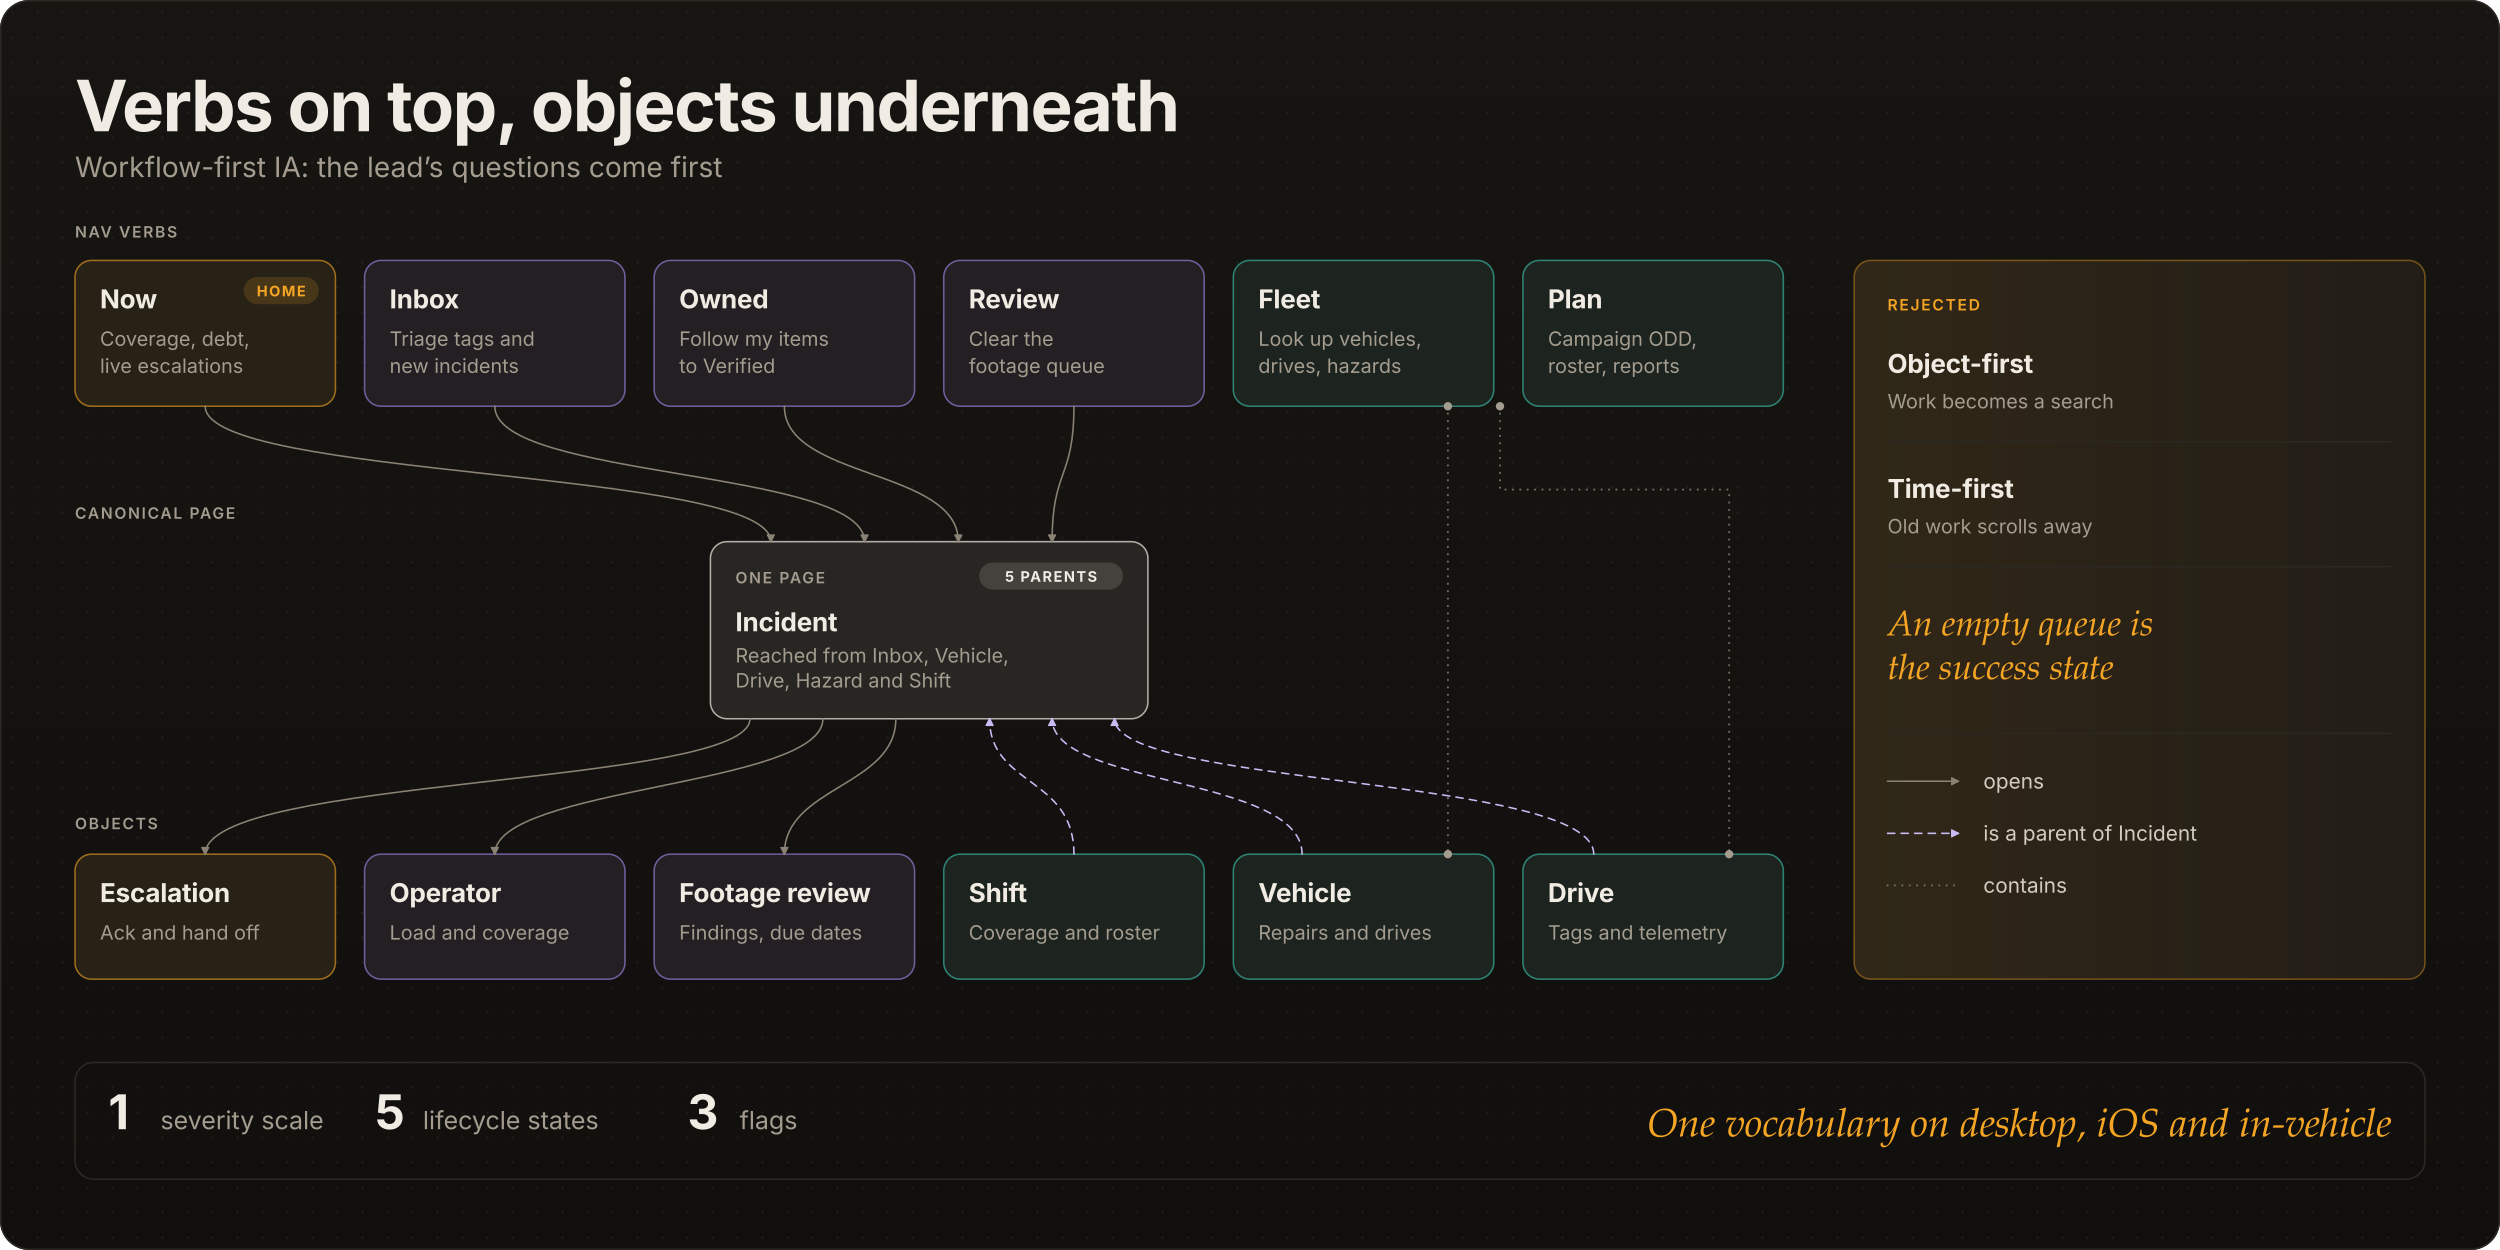
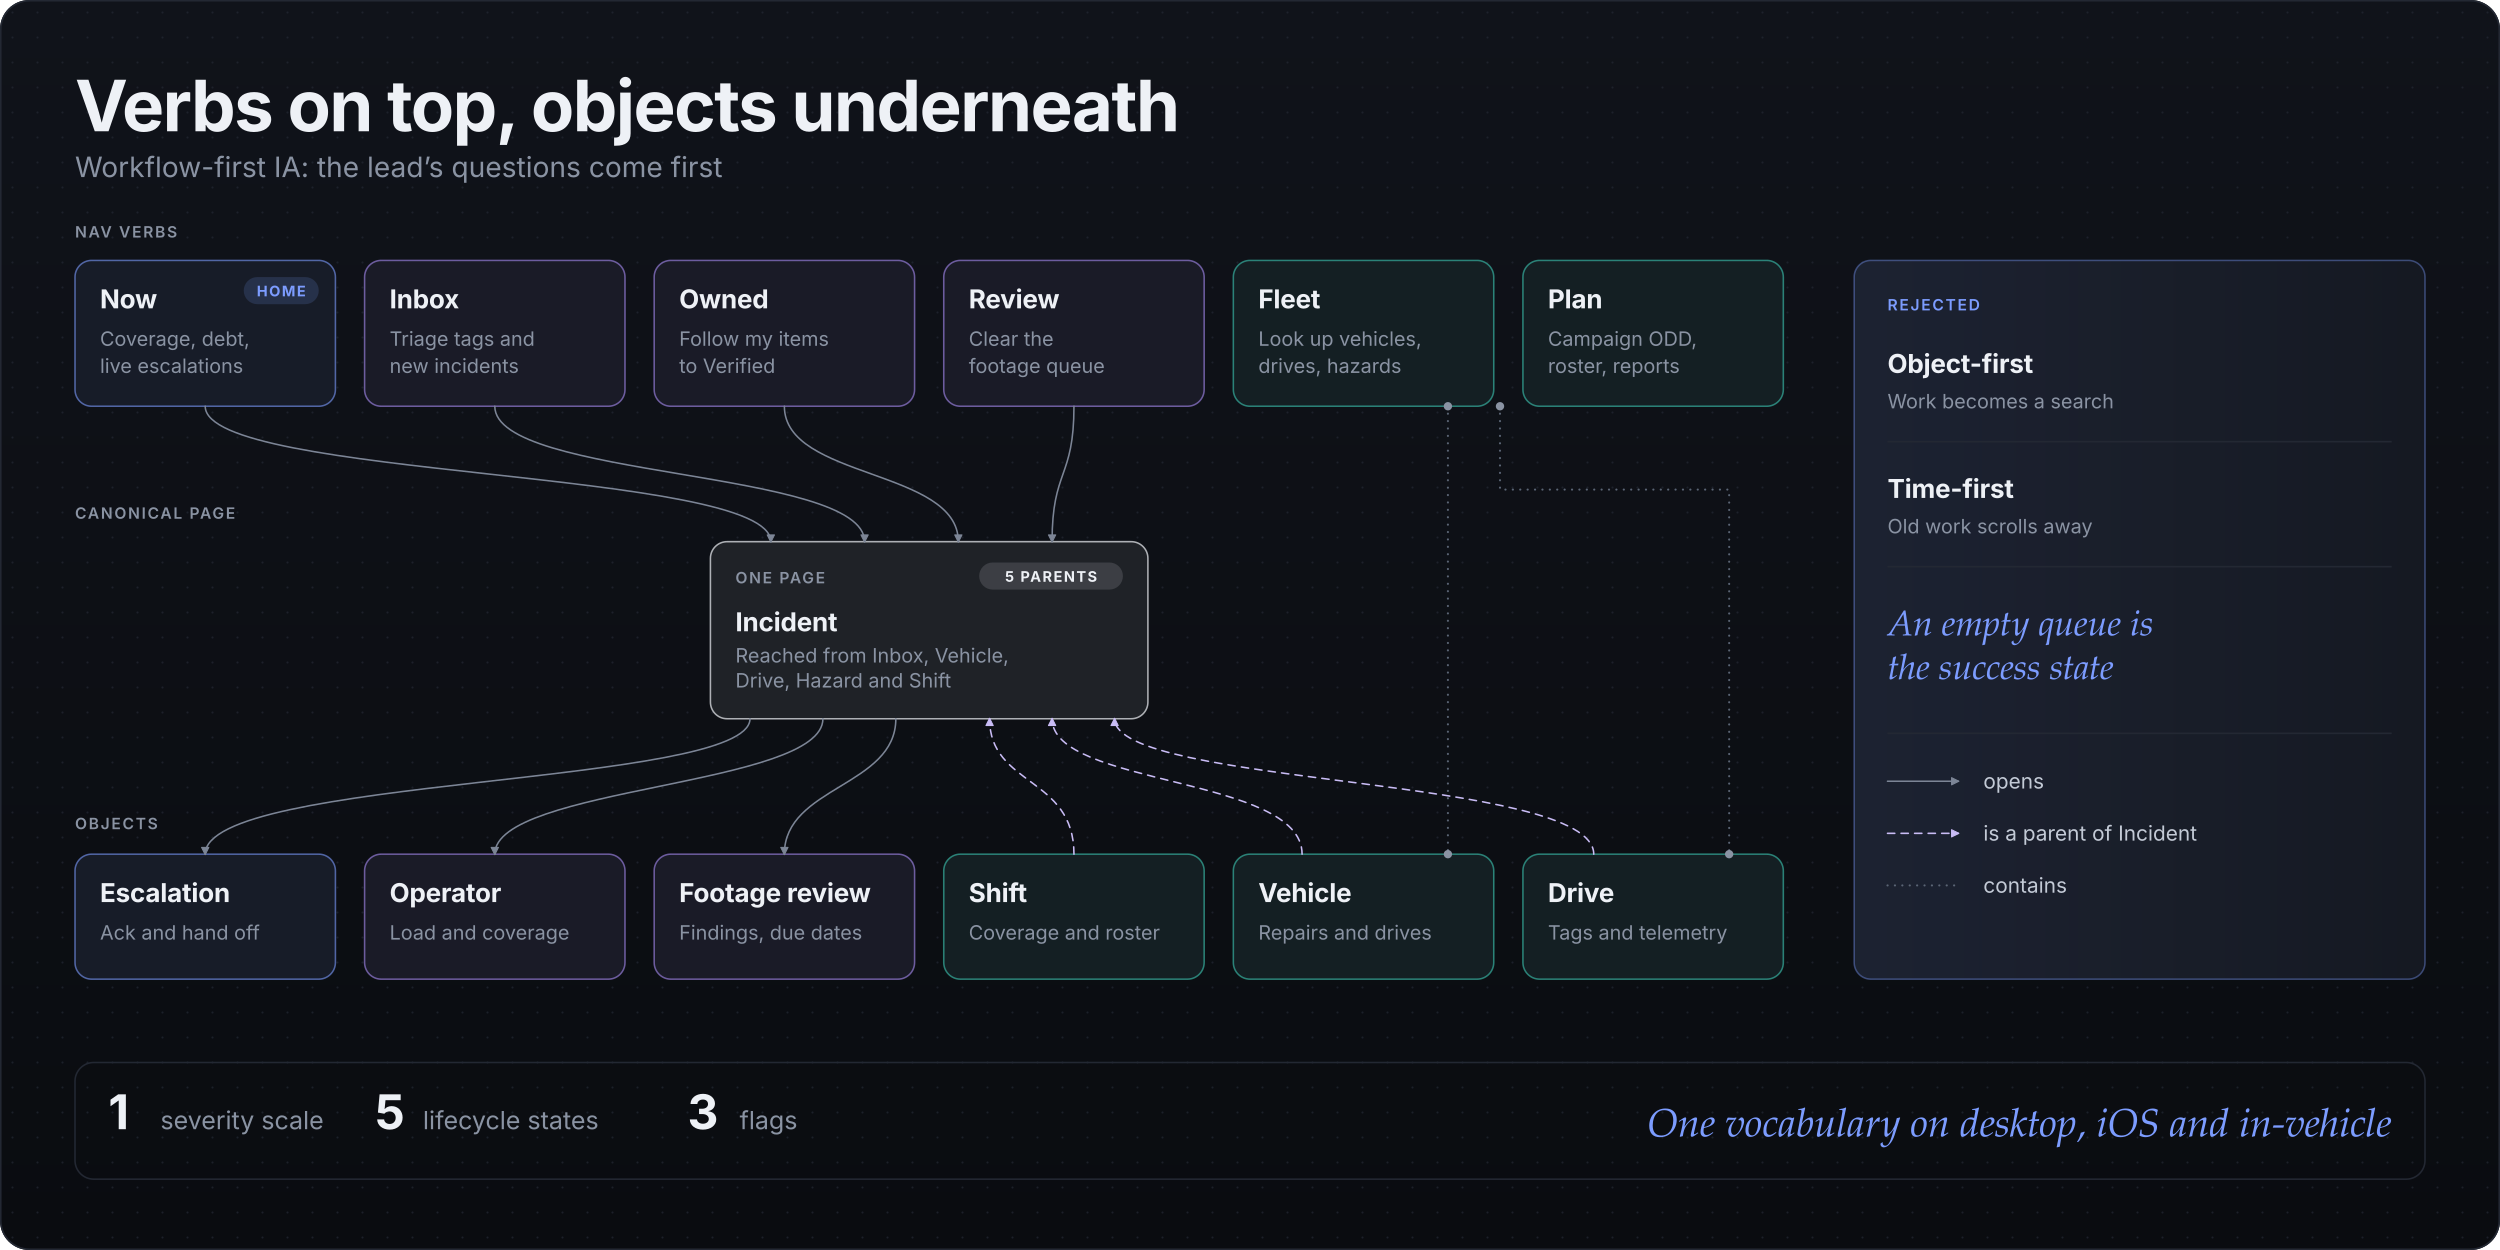
<svg xmlns="http://www.w3.org/2000/svg" viewBox="0 0 2400 1200" width="2400" height="1200" role="img" aria-labelledby="t d">
  <style>
.h{font-family:"Bricolage Grotesque","Avenir Next","Segoe UI",-apple-system,BlinkMacSystemFont,"Helvetica Neue",Inter,sans-serif;font-weight:700}
.b{font-family:"Mona Sans",-apple-system,BlinkMacSystemFont,"Segoe UI",Inter,"Helvetica Neue",sans-serif}
.s{font-family:Newsreader,"Iowan Old Style","Palatino Linotype",Georgia,serif;font-style:italic}
.m{font-family:ui-monospace,"SF Mono",Menlo,Consolas,"Liberation Mono",monospace}
- .tag{font-size:15px;letter-spacing:1.6px;font-weight:600;fill:#a39c8f}
- .nm{font-size:25px;fill:#f1ece3;letter-spacing:-.2px}
- .jb{font-size:19px;fill:#a39c8f}
+ .tag{font-size:15px;letter-spacing:1.6px;font-weight:600;fill:#8A93A3}
+ .nm{font-size:25px;fill:#EEF1F6;letter-spacing:-.2px}
+ .jb{font-size:19px;fill:#8A93A3}
.pl{font-size:14px;letter-spacing:1.4px;font-weight:700}
- .el{font-size:17px;fill:#d3ccbf}
- .e{stroke:#8a8375;stroke-width:1.5;fill:none;stroke-linecap:round;stroke-linejoin:round}
- .dot{stroke:#6f695e;stroke-width:2;stroke-dasharray:.1 7;stroke-linecap:round;fill:none}
+ .el{font-size:17px;fill:#C3CAD6}
+ .e{stroke:#7C8596;stroke-width:1.5;fill:none;stroke-linecap:round;stroke-linejoin:round}
+ .dot{stroke:#5B6575;stroke-width:2;stroke-dasharray:.1 7;stroke-linecap:round;fill:none}
</style>
  <defs>
    <marker id="ar" viewBox="0 0 10 10" refX="8" refY="5" markerWidth="10" markerHeight="10" markerUnits="userSpaceOnUse" orient="auto">
-       <path d="M1.5 1.5L8.5 5L1.5 8.5Z" fill="#8a8375" stroke="#8a8375" stroke-width="1" stroke-linejoin="round" />
+       <path d="M1.5 1.5L8.5 5L1.5 8.5Z" fill="#7C8596" stroke="#7C8596" stroke-width="1" stroke-linejoin="round" />
    </marker>
    <marker id="arl" viewBox="0 0 10 10" refX="8" refY="5" markerWidth="10" markerHeight="10" markerUnits="userSpaceOnUse" orient="auto">
      <path d="M1.5 1.5L8.5 5L1.5 8.5Z" fill="#c9bcf5" stroke="#c9bcf5" stroke-width="1" stroke-linejoin="round" />
    </marker>
    <pattern id="grid" width="24" height="24" patternUnits="userSpaceOnUse">
-       <circle cx="12" cy="12" r="1" fill="#2b2823" opacity=".7" />
+       <circle cx="12" cy="12" r="1" fill="#232833" opacity=".7" />
    </pattern>
    <linearGradient id="bg" x1="0" y1="0" x2="0" y2="1">
-       <stop offset="0" stop-color="#171512" />
-       <stop offset="1" stop-color="#100f0d" />
+       <stop offset="0" stop-color="#10131A" />
+       <stop offset="1" stop-color="#0A0C10" />
    </linearGradient>
    <linearGradient id="rail" x1="0" y1="0" x2="1" y2="0">
-       <stop offset="0" stop-color="#f5a524" stop-opacity=".10" />
-       <stop offset="1" stop-color="#f5a524" stop-opacity=".03" />
+       <stop offset="0" stop-color="#7C9CFF" stop-opacity=".10" />
+       <stop offset="1" stop-color="#7C9CFF" stop-opacity=".03" />
    </linearGradient>
  </defs>
  <rect width="2400" height="1200" rx="28" fill="url(#bg)" />
  <rect width="2400" height="1200" rx="28" fill="url(#grid)" />
-   <rect x=".75" y=".75" width="2398.5" height="1198.5" rx="27.5" fill="none" stroke="#2b2823" stroke-width="1.5" />
-   <text x="72" y="126" class="h" font-size="68" fill="#f1ece3" letter-spacing="-1.5">Verbs on top, objects underneath</text>
-   <text x="72" y="170" class="b" font-size="27" fill="#a39c8f">Workflow-first IA: the lead’s questions come first</text>
+   <rect x=".75" y=".75" width="2398.5" height="1198.5" rx="27.5" fill="none" stroke="#232833" stroke-width="1.5" />
+   <text x="72" y="126" class="h" font-size="68" fill="#EEF1F6" letter-spacing="-1.5">Verbs on top, objects underneath</text>
+   <text x="72" y="170" class="b" font-size="27" fill="#8A93A3">Workflow-first IA: the lead’s questions come first</text>
  <text x="72" y="228" class="b tag">NAV VERBS</text>
  <text x="72" y="498" class="b tag">CANONICAL PAGE</text>
  <text x="72" y="796" class="b tag">OBJECTS</text>
-   <rect x="72" y="250" width="250" height="140" rx="16" fill="#1b1916" />
-   <rect x="72" y="250" width="250" height="140" rx="16" fill="#f5a524" fill-opacity=".055" stroke="#f5a524" stroke-opacity=".6" stroke-width="1.5" />
+   <rect x="72" y="250" width="250" height="140" rx="16" fill="#12151B" />
+   <rect x="72" y="250" width="250" height="140" rx="16" fill="#7C9CFF" fill-opacity=".055" stroke="#7C9CFF" stroke-opacity=".6" stroke-width="1.5" />
  <text x="96" y="296" class="h nm">Now</text>
  <text x="96" y="332" class="b jb">Coverage, debt,</text>
  <text x="96" y="358" class="b jb">live escalations</text>
-   <rect x="234" y="266" width="72" height="26" rx="13" fill="#f5a524" fill-opacity=".16" />
-   <text x="270" y="284.5" text-anchor="middle" class="b pl" fill="#f5a524">HOME</text>
-   <rect x="350" y="250" width="250" height="140" rx="16" fill="#1b1916" />
+   <rect x="234" y="266" width="72" height="26" rx="13" fill="#7C9CFF" fill-opacity=".16" />
+   <text x="270" y="284.5" text-anchor="middle" class="b pl" fill="#7C9CFF">HOME</text>
+   <rect x="350" y="250" width="250" height="140" rx="16" fill="#12151B" />
  <rect x="350" y="250" width="250" height="140" rx="16" fill="#a98cf5" fill-opacity=".055" stroke="#a98cf5" stroke-opacity=".6" stroke-width="1.5" />
  <text x="374" y="296" class="h nm">Inbox</text>
  <text x="374" y="332" class="b jb">Triage tags and</text>
  <text x="374" y="358" class="b jb">new incidents</text>
-   <rect x="628" y="250" width="250" height="140" rx="16" fill="#1b1916" />
+   <rect x="628" y="250" width="250" height="140" rx="16" fill="#12151B" />
  <rect x="628" y="250" width="250" height="140" rx="16" fill="#a98cf5" fill-opacity=".055" stroke="#a98cf5" stroke-opacity=".6" stroke-width="1.5" />
  <text x="652" y="296" class="h nm">Owned</text>
  <text x="652" y="332" class="b jb">Follow my items</text>
  <text x="652" y="358" class="b jb">to Verified</text>
-   <rect x="906" y="250" width="250" height="140" rx="16" fill="#1b1916" />
+   <rect x="906" y="250" width="250" height="140" rx="16" fill="#12151B" />
  <rect x="906" y="250" width="250" height="140" rx="16" fill="#a98cf5" fill-opacity=".055" stroke="#a98cf5" stroke-opacity=".6" stroke-width="1.5" />
  <text x="930" y="296" class="h nm">Review</text>
  <text x="930" y="332" class="b jb">Clear the</text>
  <text x="930" y="358" class="b jb">footage queue</text>
-   <rect x="1184" y="250" width="250" height="140" rx="16" fill="#1b1916" />
+   <rect x="1184" y="250" width="250" height="140" rx="16" fill="#12151B" />
  <rect x="1184" y="250" width="250" height="140" rx="16" fill="#3cc8b4" fill-opacity=".055" stroke="#3cc8b4" stroke-opacity=".6" stroke-width="1.5" />
  <text x="1208" y="296" class="h nm">Fleet</text>
  <text x="1208" y="332" class="b jb">Look up vehicles,</text>
  <text x="1208" y="358" class="b jb">drives, hazards</text>
-   <rect x="1462" y="250" width="250" height="140" rx="16" fill="#1b1916" />
+   <rect x="1462" y="250" width="250" height="140" rx="16" fill="#12151B" />
  <rect x="1462" y="250" width="250" height="140" rx="16" fill="#3cc8b4" fill-opacity=".055" stroke="#3cc8b4" stroke-opacity=".6" stroke-width="1.5" />
  <text x="1486" y="296" class="h nm">Plan</text>
  <text x="1486" y="332" class="b jb">Campaign ODD,</text>
  <text x="1486" y="358" class="b jb">roster, reports</text>
-   <rect x="682" y="520" width="420" height="170" rx="16" fill="#1b1916" />
-   <rect x="682" y="520" width="420" height="170" rx="16" fill="#f1ece3" fill-opacity=".06" stroke="#f1ece3" stroke-opacity=".7" stroke-width="1.5" />
+   <rect x="682" y="520" width="420" height="170" rx="16" fill="#12151B" />
+   <rect x="682" y="520" width="420" height="170" rx="16" fill="#EEF1F6" fill-opacity=".06" stroke="#EEF1F6" stroke-opacity=".7" stroke-width="1.5" />
  <text x="706" y="560" class="b tag">ONE PAGE</text>
-   <rect x="940" y="540" width="138" height="26" rx="13" fill="#f1ece3" fill-opacity=".14" />
-   <text x="1009" y="558.5" text-anchor="middle" class="b pl" fill="#f1ece3">5 PARENTS</text>
+   <rect x="940" y="540" width="138" height="26" rx="13" fill="#EEF1F6" fill-opacity=".14" />
+   <text x="1009" y="558.5" text-anchor="middle" class="b pl" fill="#EEF1F6">5 PARENTS</text>
  <text x="706" y="606" class="h nm">Incident</text>
  <text x="706" y="636" class="b jb">Reached from Inbox, Vehicle,</text>
  <text x="706" y="660" class="b jb">Drive, Hazard and Shift</text>
-   <rect x="72" y="820" width="250" height="120" rx="16" fill="#1b1916" />
-   <rect x="72" y="820" width="250" height="120" rx="16" fill="#f5a524" fill-opacity=".055" stroke="#f5a524" stroke-opacity=".6" stroke-width="1.5" />
+   <rect x="72" y="820" width="250" height="120" rx="16" fill="#12151B" />
+   <rect x="72" y="820" width="250" height="120" rx="16" fill="#7C9CFF" fill-opacity=".055" stroke="#7C9CFF" stroke-opacity=".6" stroke-width="1.5" />
  <text x="96" y="866" class="h nm">Escalation</text>
  <text x="96" y="902" class="b jb">Ack and hand off</text>
-   <rect x="350" y="820" width="250" height="120" rx="16" fill="#1b1916" />
+   <rect x="350" y="820" width="250" height="120" rx="16" fill="#12151B" />
  <rect x="350" y="820" width="250" height="120" rx="16" fill="#a98cf5" fill-opacity=".055" stroke="#a98cf5" stroke-opacity=".6" stroke-width="1.5" />
  <text x="374" y="866" class="h nm">Operator</text>
  <text x="374" y="902" class="b jb">Load and coverage</text>
-   <rect x="628" y="820" width="250" height="120" rx="16" fill="#1b1916" />
+   <rect x="628" y="820" width="250" height="120" rx="16" fill="#12151B" />
  <rect x="628" y="820" width="250" height="120" rx="16" fill="#a98cf5" fill-opacity=".055" stroke="#a98cf5" stroke-opacity=".6" stroke-width="1.5" />
  <text x="652" y="866" class="h nm">Footage review</text>
  <text x="652" y="902" class="b jb">Findings, due dates</text>
-   <rect x="906" y="820" width="250" height="120" rx="16" fill="#1b1916" />
+   <rect x="906" y="820" width="250" height="120" rx="16" fill="#12151B" />
  <rect x="906" y="820" width="250" height="120" rx="16" fill="#3cc8b4" fill-opacity=".055" stroke="#3cc8b4" stroke-opacity=".6" stroke-width="1.5" />
  <text x="930" y="866" class="h nm">Shift</text>
  <text x="930" y="902" class="b jb">Coverage and roster</text>
-   <rect x="1184" y="820" width="250" height="120" rx="16" fill="#1b1916" />
+   <rect x="1184" y="820" width="250" height="120" rx="16" fill="#12151B" />
  <rect x="1184" y="820" width="250" height="120" rx="16" fill="#3cc8b4" fill-opacity=".055" stroke="#3cc8b4" stroke-opacity=".6" stroke-width="1.5" />
  <text x="1208" y="866" class="h nm">Vehicle</text>
  <text x="1208" y="902" class="b jb">Repairs and drives</text>
-   <rect x="1462" y="820" width="250" height="120" rx="16" fill="#1b1916" />
+   <rect x="1462" y="820" width="250" height="120" rx="16" fill="#12151B" />
  <rect x="1462" y="820" width="250" height="120" rx="16" fill="#3cc8b4" fill-opacity=".055" stroke="#3cc8b4" stroke-opacity=".6" stroke-width="1.5" />
  <text x="1486" y="866" class="h nm">Drive</text>
  <text x="1486" y="902" class="b jb">Tags and telemetry</text>
  <path d="M197 390C197 460 740 450 740 520" class="e" marker-end="url(#ar)" />
  <path d="M475 390C475 460 830 450 830 520" class="e" marker-end="url(#ar)" />
  <path d="M753 390C753 460 920 450 920 520" class="e" marker-end="url(#ar)" />
  <path d="M1031 390C1031 460 1010 450 1010 520" class="e" marker-end="url(#ar)" />
  <path d="M720 690C720 755 197 745 197 820" class="e" marker-end="url(#ar)" />
  <path d="M790 690C790 755 475 755 475 820" class="e" marker-end="url(#ar)" />
  <path d="M860 690C860 755 753 755 753 820" class="e" marker-end="url(#ar)" />
  <path d="M1031 820C1031 745 950 755 950 690" stroke="#c9bcf5" stroke-width="1.5" stroke-dasharray="7 6" fill="none" stroke-linecap="round" marker-end="url(#arl)" />
  <path d="M1250 820C1250 745 1010 755 1010 690" stroke="#c9bcf5" stroke-width="1.5" stroke-dasharray="7 6" fill="none" stroke-linecap="round" marker-end="url(#arl)" />
  <path d="M1530 820C1530 745 1070 755 1070 690" stroke="#c9bcf5" stroke-width="1.5" stroke-dasharray="7 6" fill="none" stroke-linecap="round" marker-end="url(#arl)" />
  <path d="M1390 390V820" class="dot" />
-   <circle cx="1390" cy="390" r="4" fill="#a39c8f" />
-   <circle cx="1390" cy="820" r="4" fill="#a39c8f" />
+   <circle cx="1390" cy="390" r="4" fill="#8A93A3" />
+   <circle cx="1390" cy="820" r="4" fill="#8A93A3" />
  <path d="M1440 390V470H1660V820" class="dot" />
-   <circle cx="1440" cy="390" r="4" fill="#a39c8f" />
-   <circle cx="1660" cy="820" r="4" fill="#a39c8f" />
-   <rect x="1780" y="250" width="548" height="690" rx="16" fill="#1b1916" />
-   <rect x="1780" y="250" width="548" height="690" rx="16" fill="url(#rail)" stroke="#f5a524" stroke-opacity=".4" stroke-width="1.5" />
-   <text x="1812" y="298" class="b tag" fill="#f5a524" style="fill:#f5a524">REJECTED</text>
+   <circle cx="1440" cy="390" r="4" fill="#8A93A3" />
+   <circle cx="1660" cy="820" r="4" fill="#8A93A3" />
+   <rect x="1780" y="250" width="548" height="690" rx="16" fill="#12151B" />
+   <rect x="1780" y="250" width="548" height="690" rx="16" fill="url(#rail)" stroke="#7C9CFF" stroke-opacity=".4" stroke-width="1.5" />
+   <text x="1812" y="298" class="b tag" fill="#7C9CFF" style="fill:#7C9CFF">REJECTED</text>
  <text x="1812" y="358" class="h nm">Object-first</text>
  <text x="1812" y="392" class="b jb">Work becomes a search</text>
-   <path d="M1812 424H2296" stroke="#2b2823" stroke-width="1.5" />
+   <path d="M1812 424H2296" stroke="#232833" stroke-width="1.5" />
  <text x="1812" y="478" class="h nm">Time-first</text>
  <text x="1812" y="512" class="b jb">Old work scrolls away</text>
-   <path d="M1812 544H2296" stroke="#2b2823" stroke-width="1.5" />
-   <text x="1812" y="610" class="s" font-size="34" fill="#f5a524">An empty queue is</text>
-   <text x="1812" y="652" class="s" font-size="34" fill="#f5a524">the success state</text>
-   <path d="M1812 704H2296" stroke="#2b2823" stroke-width="1.5" />
+   <path d="M1812 544H2296" stroke="#232833" stroke-width="1.5" />
+   <text x="1812" y="610" class="s" font-size="34" fill="#7C9CFF">An empty queue is</text>
+   <text x="1812" y="652" class="s" font-size="34" fill="#7C9CFF">the success state</text>
+   <path d="M1812 704H2296" stroke="#232833" stroke-width="1.5" />
  <path d="M1812 750H1880" class="e" marker-end="url(#ar)" />
-   <text x="1904" y="757" class="b" font-size="20" fill="#d3ccbf">opens</text>
+   <text x="1904" y="757" class="b" font-size="20" fill="#C3CAD6">opens</text>
  <path d="M1812 800H1880" stroke="#c9bcf5" stroke-width="1.5" stroke-dasharray="7 6" fill="none" stroke-linecap="round" marker-end="url(#arl)" />
-   <text x="1904" y="807" class="b" font-size="20" fill="#d3ccbf">is a parent of Incident</text>
+   <text x="1904" y="807" class="b" font-size="20" fill="#C3CAD6">is a parent of Incident</text>
  <path d="M1812 850H1880" class="dot" />
-   <text x="1904" y="857" class="b" font-size="20" fill="#d3ccbf">contains</text>
-   <rect x="72" y="1020" width="2256" height="112" rx="18" fill="none" stroke="#2b2823" stroke-width="1.5" />
-   <text x="104" y="1084" class="h" font-size="46" fill="#f1ece3" letter-spacing="-1">1</text>
-   <text x="154" y="1084" class="b" font-size="24" fill="#a39c8f">severity scale</text>
-   <text x="360" y="1084" class="h" font-size="46" fill="#f1ece3" letter-spacing="-1">5</text>
-   <text x="406" y="1084" class="b" font-size="24" fill="#a39c8f">lifecycle states</text>
-   <text x="660" y="1084" class="h" font-size="46" fill="#f1ece3" letter-spacing="-1">3</text>
-   <text x="710" y="1084" class="b" font-size="24" fill="#a39c8f">flags</text>
-   <text x="2296" y="1091" text-anchor="end" class="s" font-size="38" fill="#f5a524">One vocabulary on desktop, iOS and in-vehicle</text>
+   <text x="1904" y="857" class="b" font-size="20" fill="#C3CAD6">contains</text>
+   <rect x="72" y="1020" width="2256" height="112" rx="18" fill="none" stroke="#232833" stroke-width="1.5" />
+   <text x="104" y="1084" class="h" font-size="46" fill="#EEF1F6" letter-spacing="-1">1</text>
+   <text x="154" y="1084" class="b" font-size="24" fill="#8A93A3">severity scale</text>
+   <text x="360" y="1084" class="h" font-size="46" fill="#EEF1F6" letter-spacing="-1">5</text>
+   <text x="406" y="1084" class="b" font-size="24" fill="#8A93A3">lifecycle states</text>
+   <text x="660" y="1084" class="h" font-size="46" fill="#EEF1F6" letter-spacing="-1">3</text>
+   <text x="710" y="1084" class="b" font-size="24" fill="#8A93A3">flags</text>
+   <text x="2296" y="1091" text-anchor="end" class="s" font-size="38" fill="#7C9CFF">One vocabulary on desktop, iOS and in-vehicle</text>
</svg>
